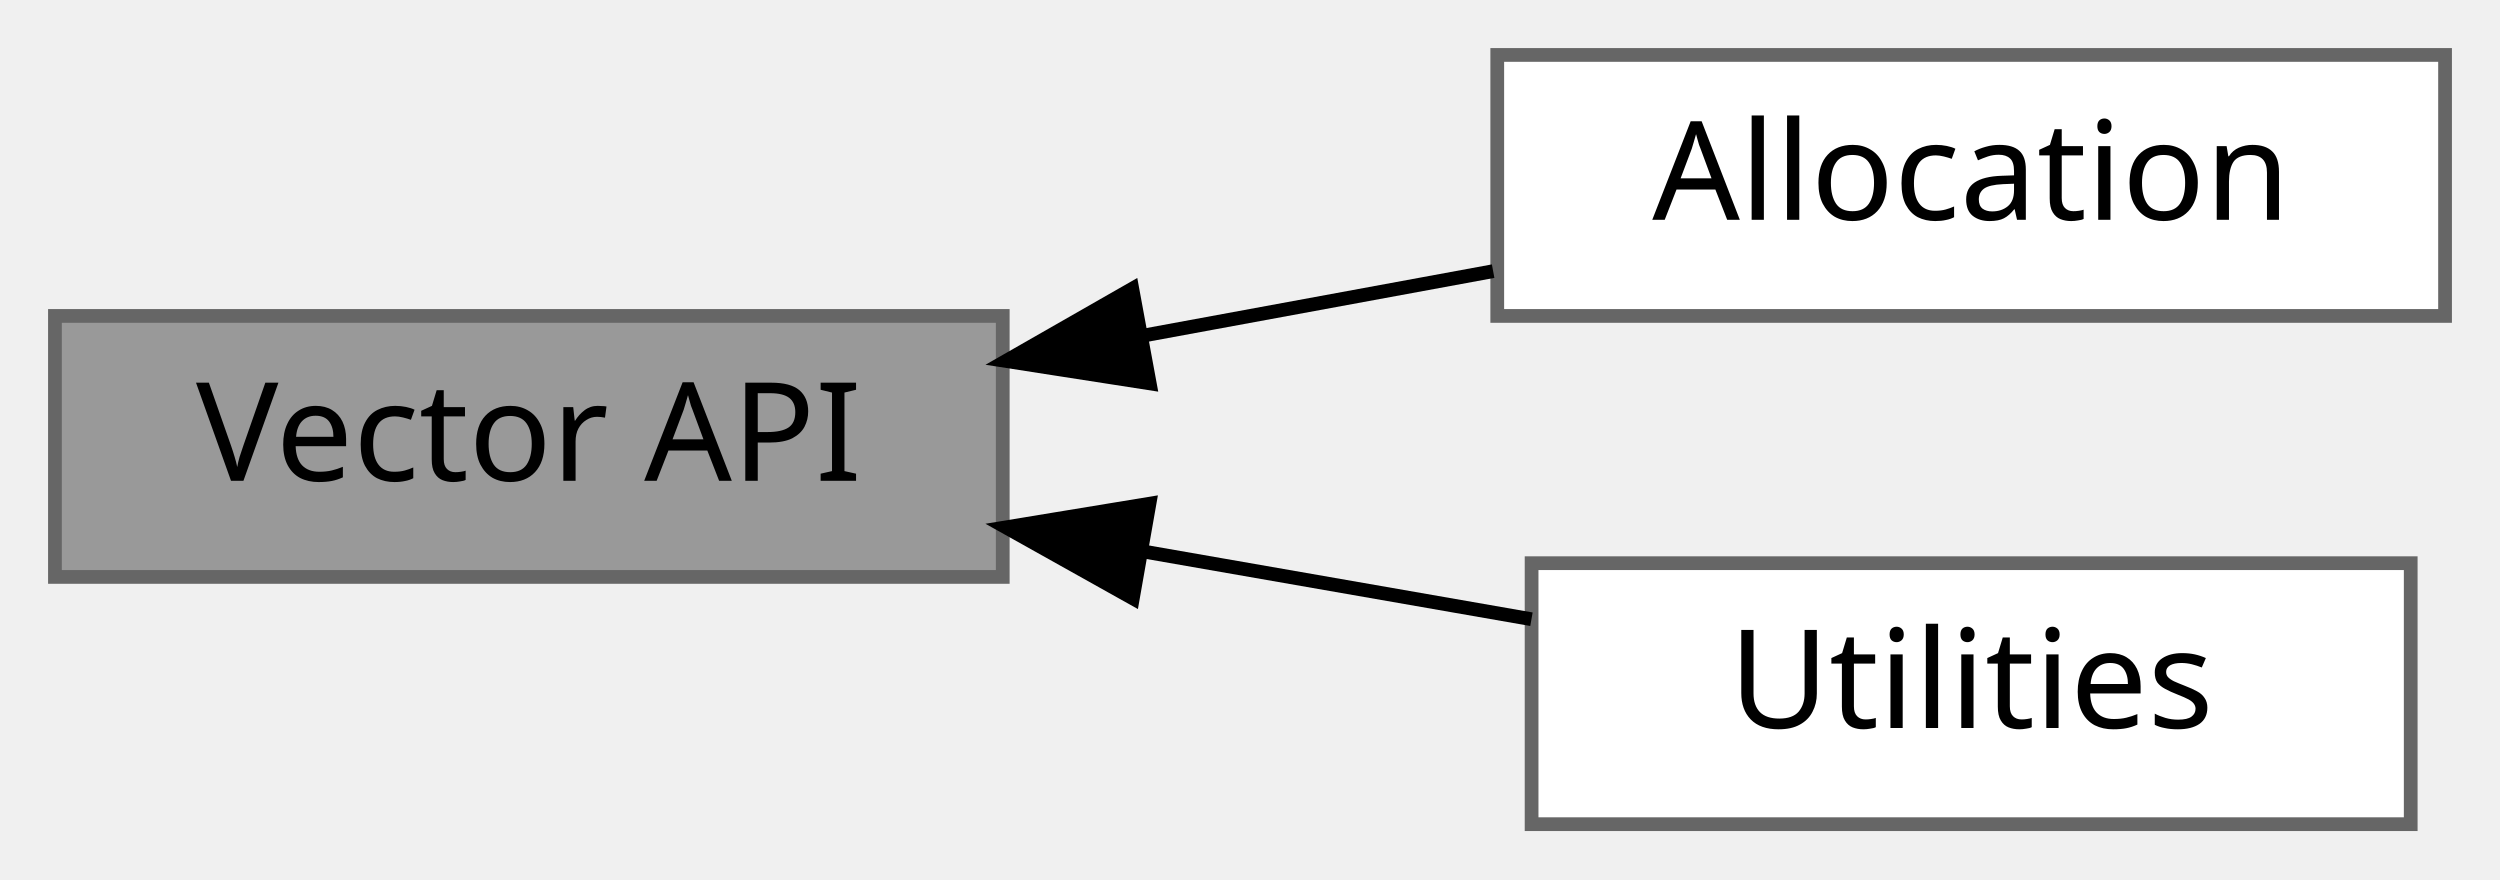
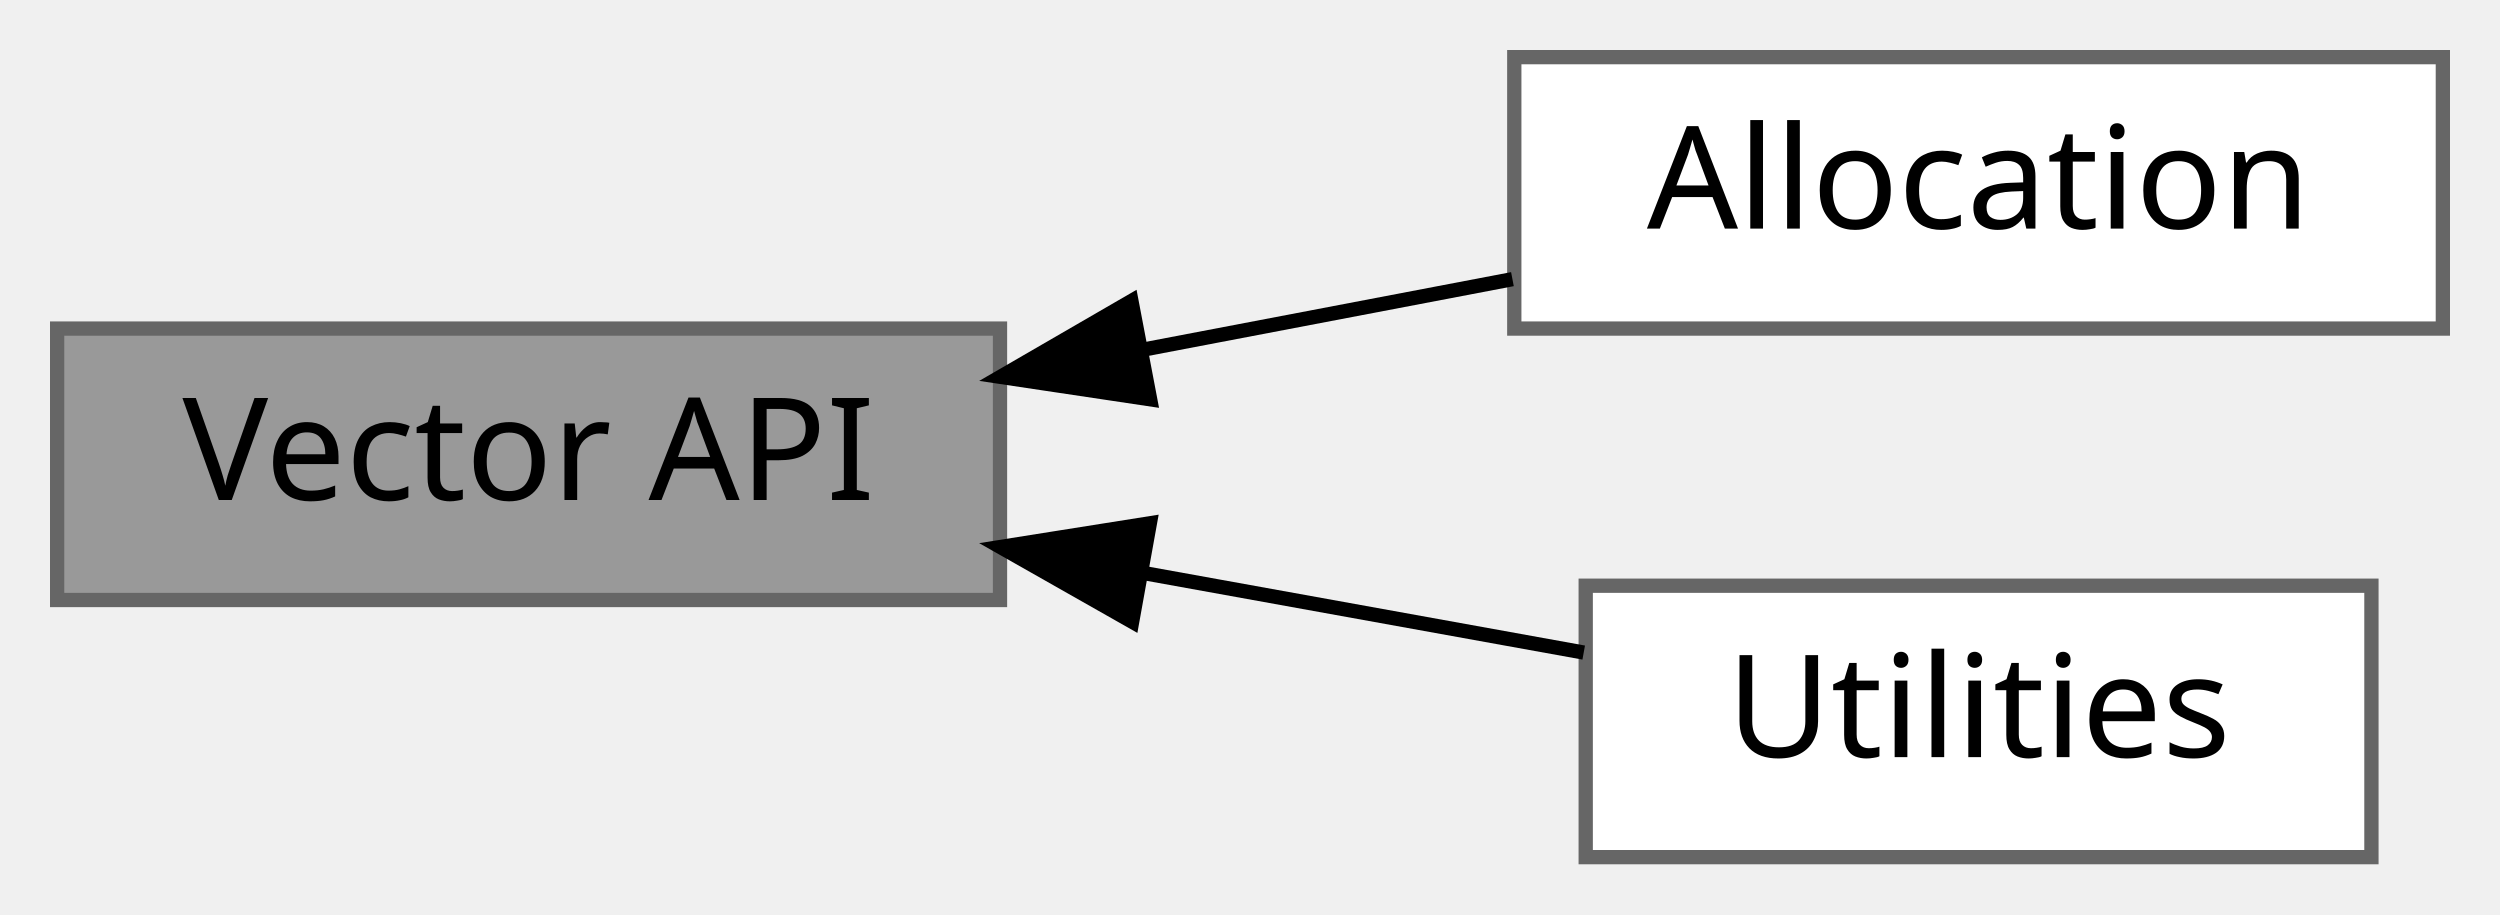
- <svg xmlns="http://www.w3.org/2000/svg" xmlns:xlink="http://www.w3.org/1999/xlink" width="182pt" height="64pt" viewBox="0.00 0.00 182.00 64.00">
+ <svg xmlns="http://www.w3.org/2000/svg" xmlns:xlink="http://www.w3.org/1999/xlink" width="175pt" height="64pt" viewBox="0.00 0.00 175.00 64.00">
  <g id="graph0" class="graph" transform="scale(1 1) rotate(0) translate(4 60)">
    <g id="Node000002" class="node">
      <g id="a_Node000002">
        <a xlink:href="group__Allocation.html" target="_top" xlink:title="Allocator functions.">
-           <polygon fill="white" stroke="#666666" points="174,-56 105,-56 105,-37 174,-37 174,-56" />
-           <text text-anchor="middle" x="139.5" y="-44" font-family="Mononoki" font-size="10.00">Allocation</text>
+           <polygon fill="white" stroke="#666666" points="167,-56 102,-56 102,-37 167,-37 167,-56" />
+           <text text-anchor="middle" x="134.5" y="-44" font-family="Mononoki" font-size="10.00">Allocation</text>
        </a>
      </g>
    </g>
    <g id="Node000003" class="node">
      <g id="a_Node000003">
        <a xlink:href="group__Utilities.html" target="_top" xlink:title="Commonly used internally and by inherited classes.">
-           <polygon fill="white" stroke="#666666" points="171.5,-19 107.5,-19 107.5,0 171.5,0 171.5,-19" />
-           <text text-anchor="middle" x="139.5" y="-7" font-family="Mononoki" font-size="10.00">Utilities</text>
+           <polygon fill="white" stroke="#666666" points="162,-19 107,-19 107,0 162,0 162,-19" />
+           <text text-anchor="middle" x="134.5" y="-7" font-family="Mononoki" font-size="10.00">Utilities</text>
        </a>
      </g>
    </g>
    <g id="Node000001" class="node">
      <g id="a_Node000001">
        <a xlink:title="Main vectors methods.">
-           <polygon fill="#999999" stroke="#666666" points="69,-37 0,-37 0,-18 69,-18 69,-37" />
-           <text text-anchor="middle" x="34.5" y="-25" font-family="Mononoki" font-size="10.00">Vector API</text>
+           <polygon fill="#999999" stroke="#666666" points="66,-37 0,-37 0,-18 66,-18 66,-37" />
+           <text text-anchor="middle" x="33" y="-25" font-family="Mononoki" font-size="10.00">Vector API</text>
        </a>
      </g>
    </g>
    <g id="edge1" class="edge">
-       <path fill="none" stroke="black" d="M79.08,-35.54C87.65,-37.12 96.51,-38.75 104.7,-40.26" />
-       <polygon fill="black" stroke="black" points="79.7,-32.09 69.23,-33.72 78.43,-38.98 79.7,-32.09" />
+       <path fill="none" stroke="black" d="M75.99,-35.52C84.66,-37.17 93.65,-38.89 101.87,-40.46" />
+       <polygon fill="black" stroke="black" points="76.51,-32.05 66.03,-33.62 75.2,-38.93 76.51,-32.05" />
    </g>
    <g id="edge2" class="edge">
-       <path fill="none" stroke="black" d="M79.31,-19.84C88.79,-18.19 98.62,-16.47 107.49,-14.92" />
-       <polygon fill="black" stroke="black" points="78.47,-16.44 69.23,-21.61 79.68,-23.33 78.47,-16.44" />
+       <path fill="none" stroke="black" d="M75.88,-19.92C86.37,-18.03 97.34,-16.04 106.86,-14.32" />
+       <polygon fill="black" stroke="black" points="75.25,-16.48 66.03,-21.71 76.49,-23.37 75.25,-16.48" />
    </g>
  </g>
</svg>
